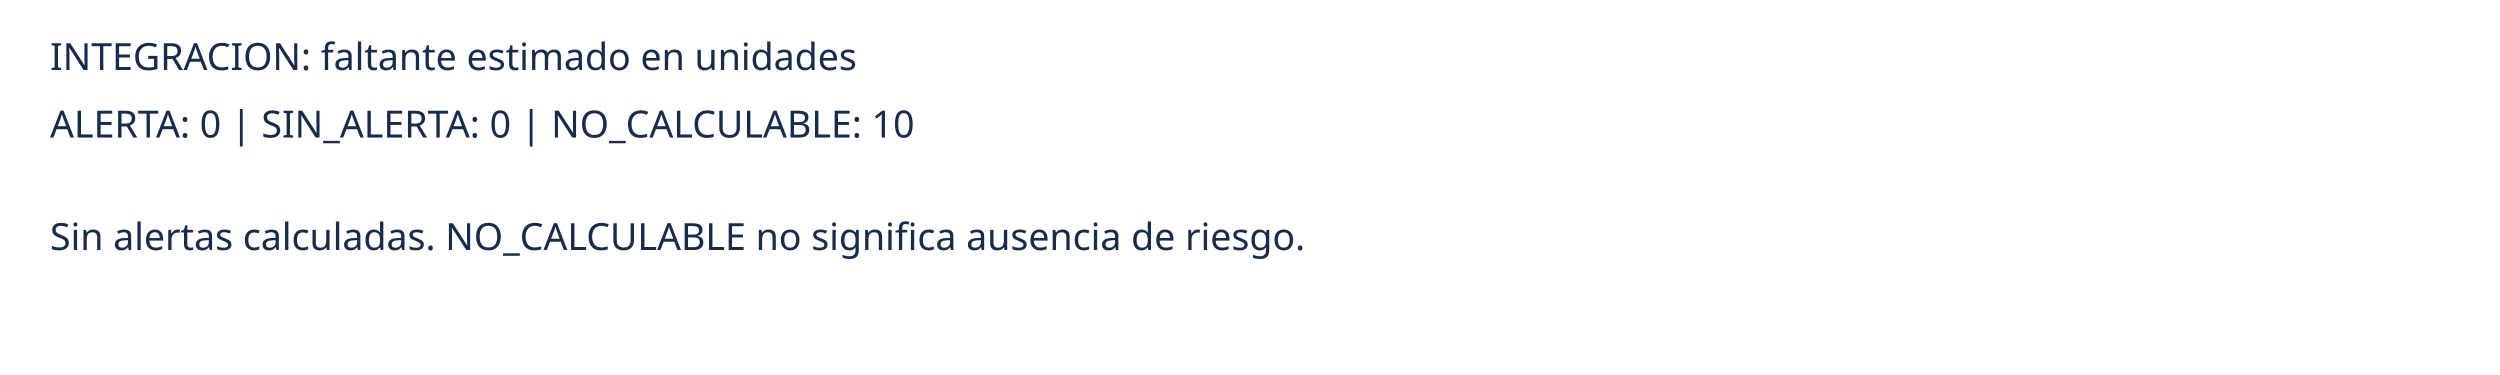
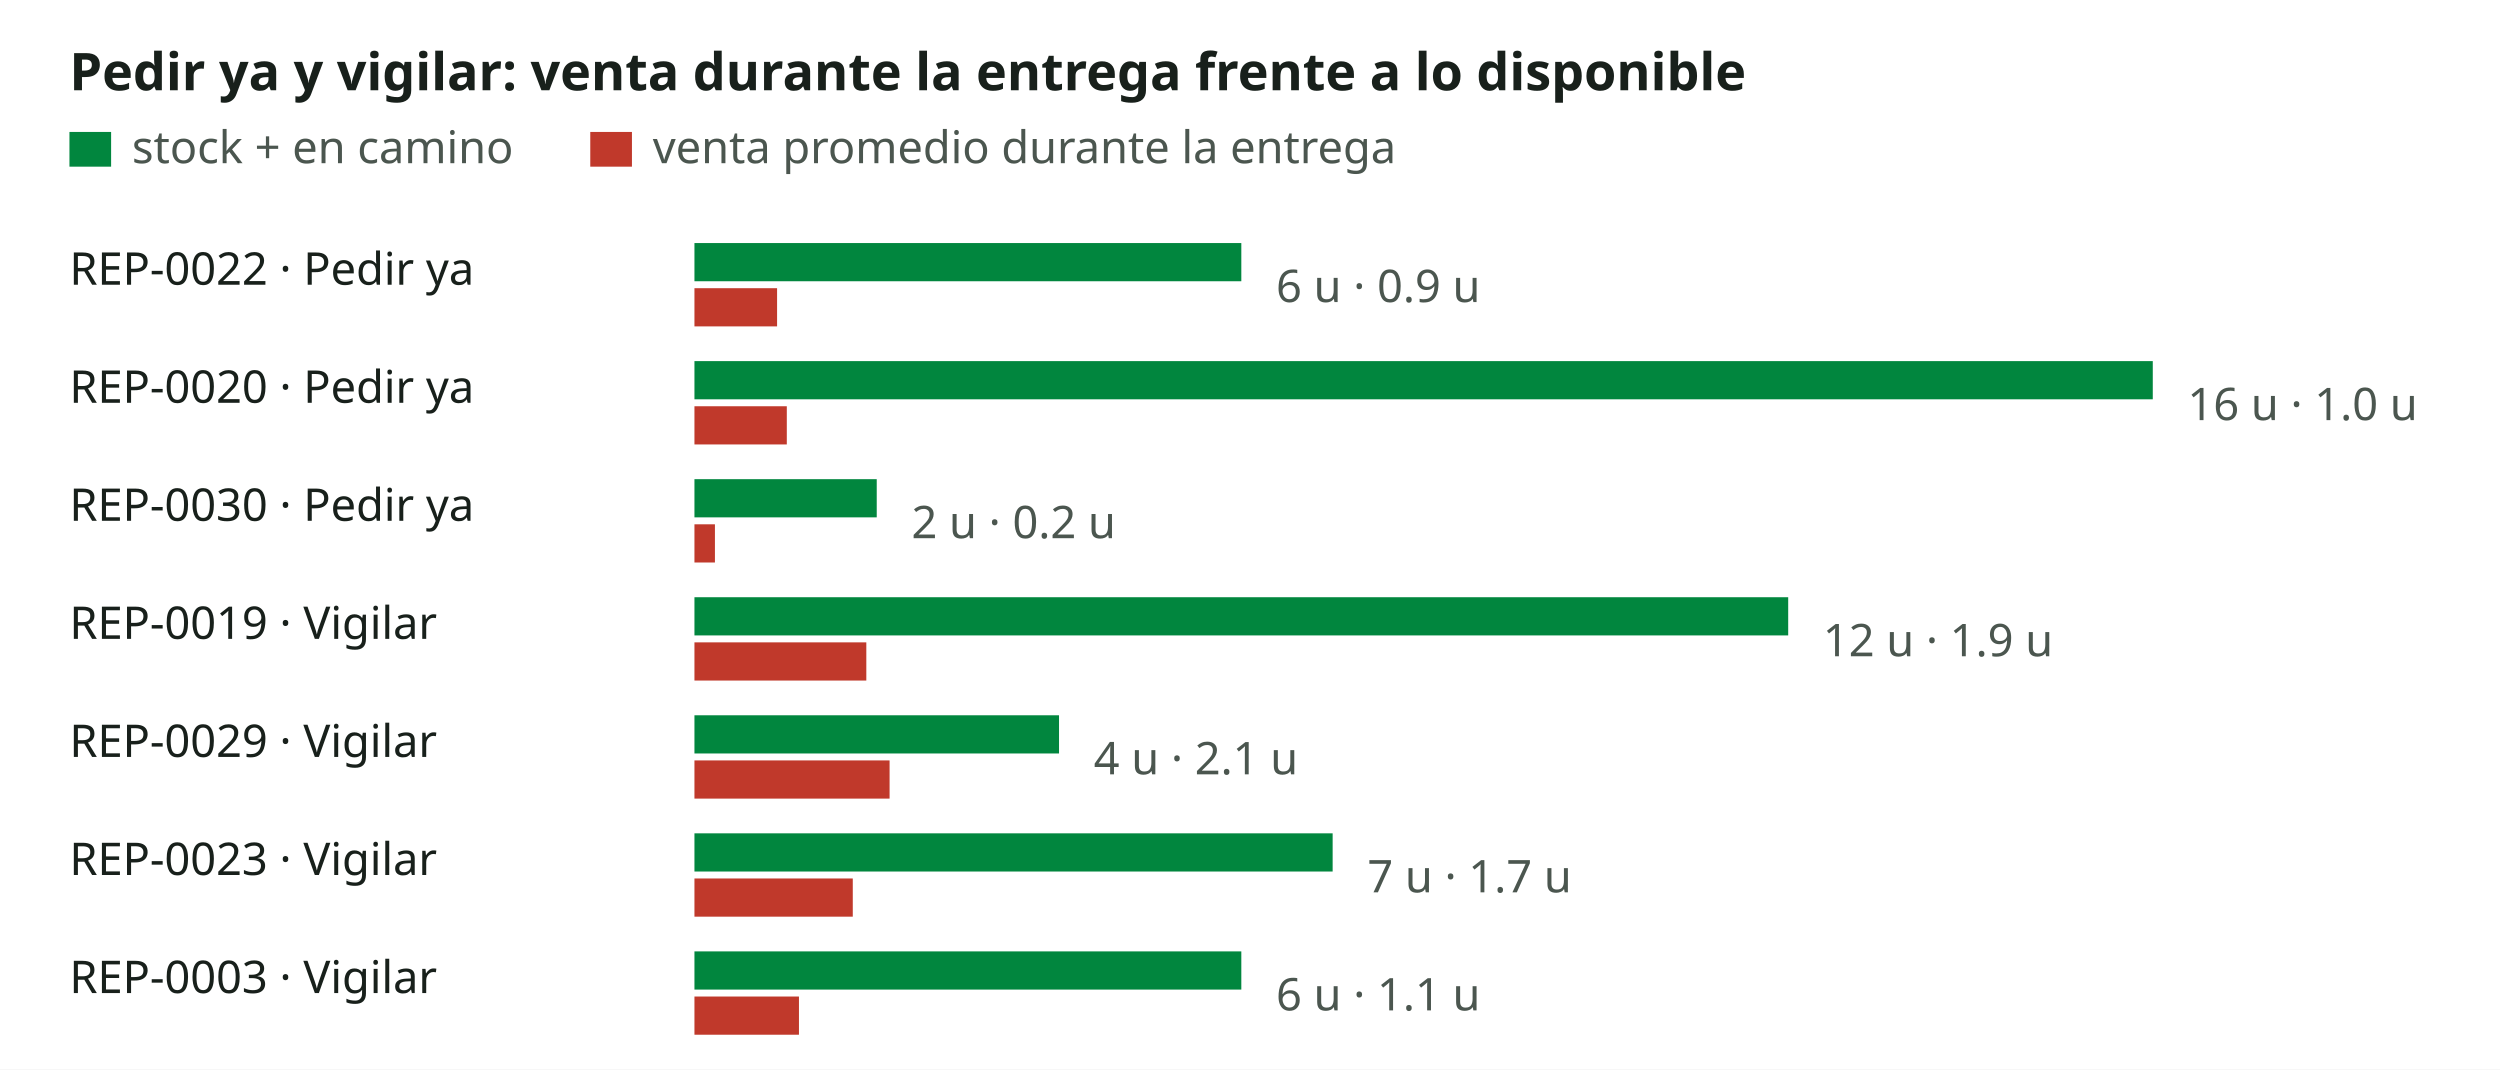
- <svg xmlns="http://www.w3.org/2000/svg" width="1000" height="150" viewBox="0 0 1000 150" role="img" aria-labelledby="titulo desc">
-   <rect width="100%" height="100%" fill="white" />
-   <g font-family="sans-serif" font-size="15" fill="#172b4d">
-     <text x="20" y="28">INTEGRACION: faltante estimado en unidades</text>
-     <text x="20" y="55">ALERTA: 0 | SIN_ALERTA: 0 | NO_CALCULABLE: 10</text>
-     <text x="20" y="100">Sin alertas calculadas. NO_CALCULABLE no significa ausencia de riesgo.</text>
-   </g>
+ <svg xmlns="http://www.w3.org/2000/svg" width="720" height="308" viewBox="0 0 720 308" font-family="sans-serif" font-size="13" role="img" aria-label="Repuestos para pedir o vigilar: venta durante la entrega contra stock y en camino">
+   <rect width="720" height="308" fill="#ffffff" />
+   <text x="20" y="26" font-size="15" font-weight="bold" fill="#18201b">Pedir ya y vigilar: venta durante la entrega frente a lo disponible</text>
+   <rect x="20" y="38" width="12" height="10" fill="#01863e" />
+   <text x="38" y="47" fill="#4b564f">stock + en camino</text>
+   <rect x="170" y="38" width="12" height="10" fill="#c0392b" />
+   <text x="188" y="47" fill="#4b564f">venta promedio durante la entrega</text>
+   <text x="20" y="82" fill="#18201b">REP-0022 · Pedir ya</text>
+   <rect x="200" y="70" width="157.5" height="11" fill="#01863e" />
+   <rect x="200" y="83" width="23.8" height="11" fill="#c0392b" />
+   <text x="367.5" y="87" fill="#4b564f">6 u · 0.9 u</text>
+   <text x="20" y="116" fill="#18201b">REP-0020 · Pedir ya</text>
+   <rect x="200" y="104" width="420.0" height="11" fill="#01863e" />
+   <rect x="200" y="117" width="26.6" height="11" fill="#c0392b" />
+   <text x="630.0" y="121" fill="#4b564f">16 u · 1.0 u</text>
+   <text x="20" y="150" fill="#18201b">REP-0030 · Pedir ya</text>
+   <rect x="200" y="138" width="52.5" height="11" fill="#01863e" />
+   <rect x="200" y="151" width="5.9" height="11" fill="#c0392b" />
+   <text x="262.5" y="155" fill="#4b564f">2 u · 0.2 u</text>
+   <text x="20" y="184" fill="#18201b">REP-0019 · Vigilar</text>
+   <rect x="200" y="172" width="315.0" height="11" fill="#01863e" />
+   <rect x="200" y="185" width="49.5" height="11" fill="#c0392b" />
+   <text x="525.0" y="189" fill="#4b564f">12 u · 1.9 u</text>
+   <text x="20" y="218" fill="#18201b">REP-0029 · Vigilar</text>
+   <rect x="200" y="206" width="105.0" height="11" fill="#01863e" />
+   <rect x="200" y="219" width="56.2" height="11" fill="#c0392b" />
+   <text x="315.0" y="223" fill="#4b564f">4 u · 2.1 u</text>
+   <text x="20" y="252" fill="#18201b">REP-0023 · Vigilar</text>
+   <rect x="200" y="240" width="183.8" height="11" fill="#01863e" />
+   <rect x="200" y="253" width="45.6" height="11" fill="#c0392b" />
+   <text x="393.8" y="257" fill="#4b564f">7 u · 1.7 u</text>
+   <text x="20" y="286" fill="#18201b">REP-0003 · Vigilar</text>
+   <rect x="200" y="274" width="157.5" height="11" fill="#01863e" />
+   <rect x="200" y="287" width="30.1" height="11" fill="#c0392b" />
+   <text x="367.5" y="291" fill="#4b564f">6 u · 1.1 u</text>
</svg>
